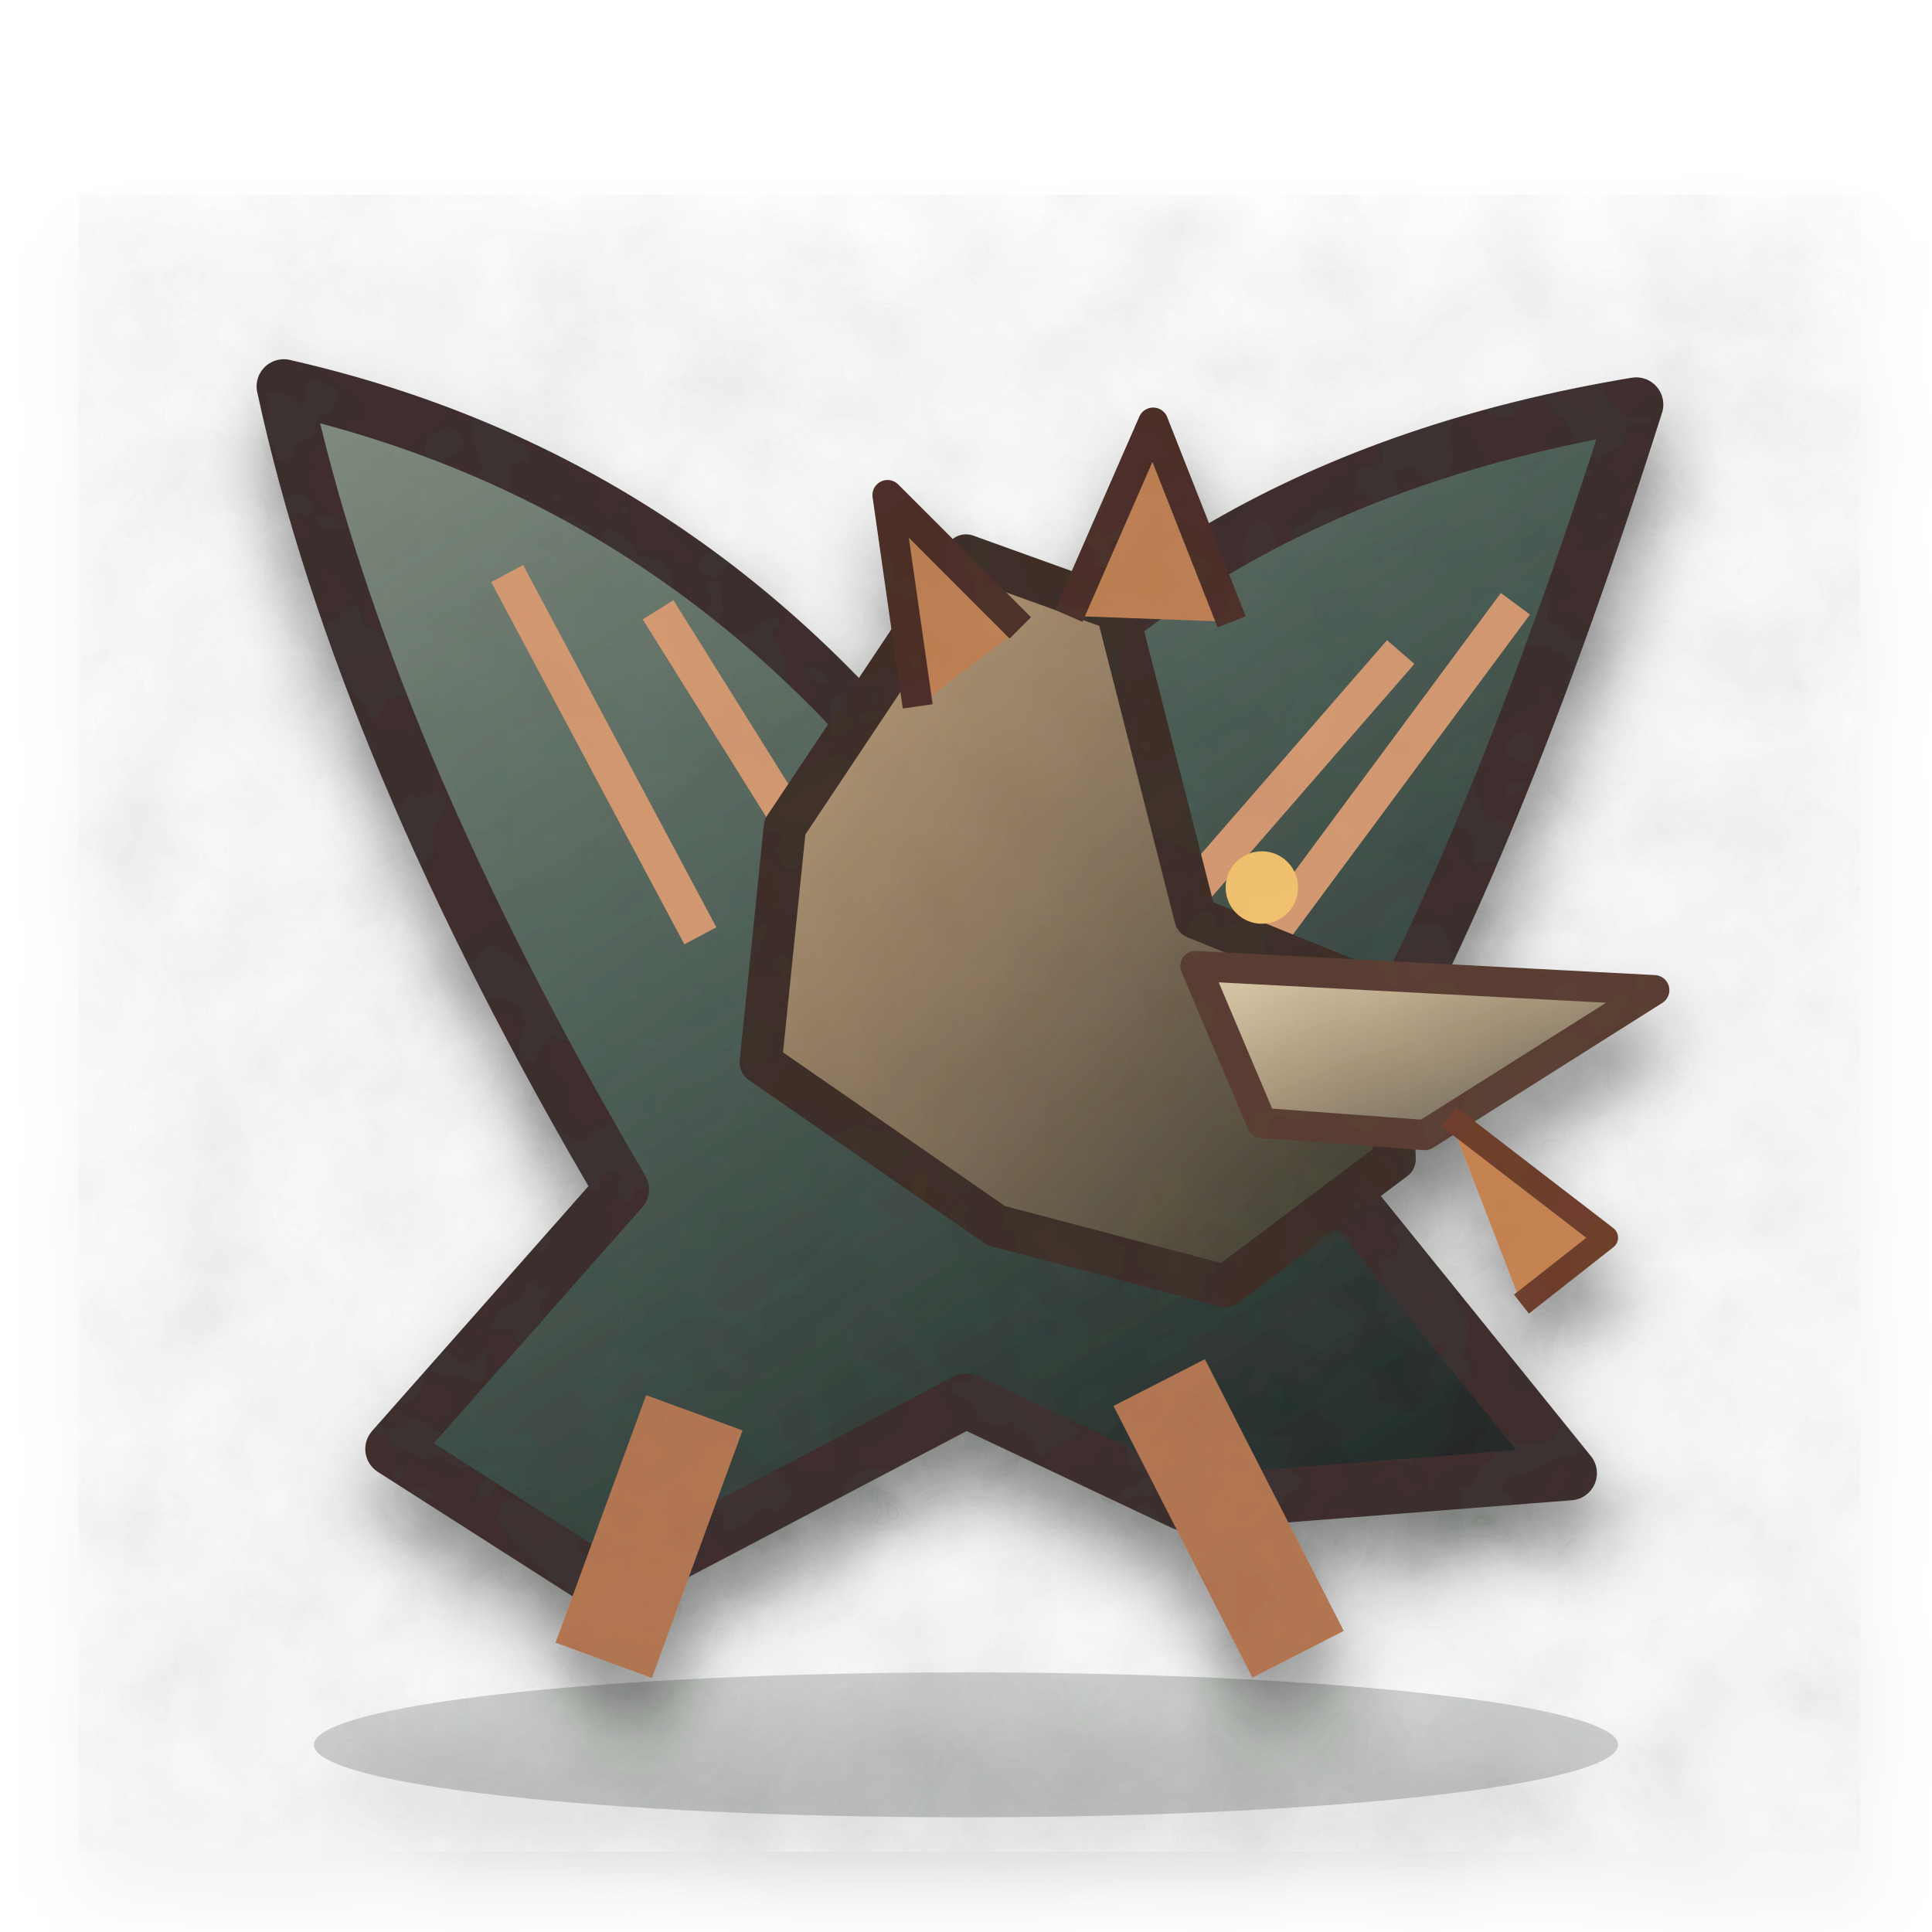
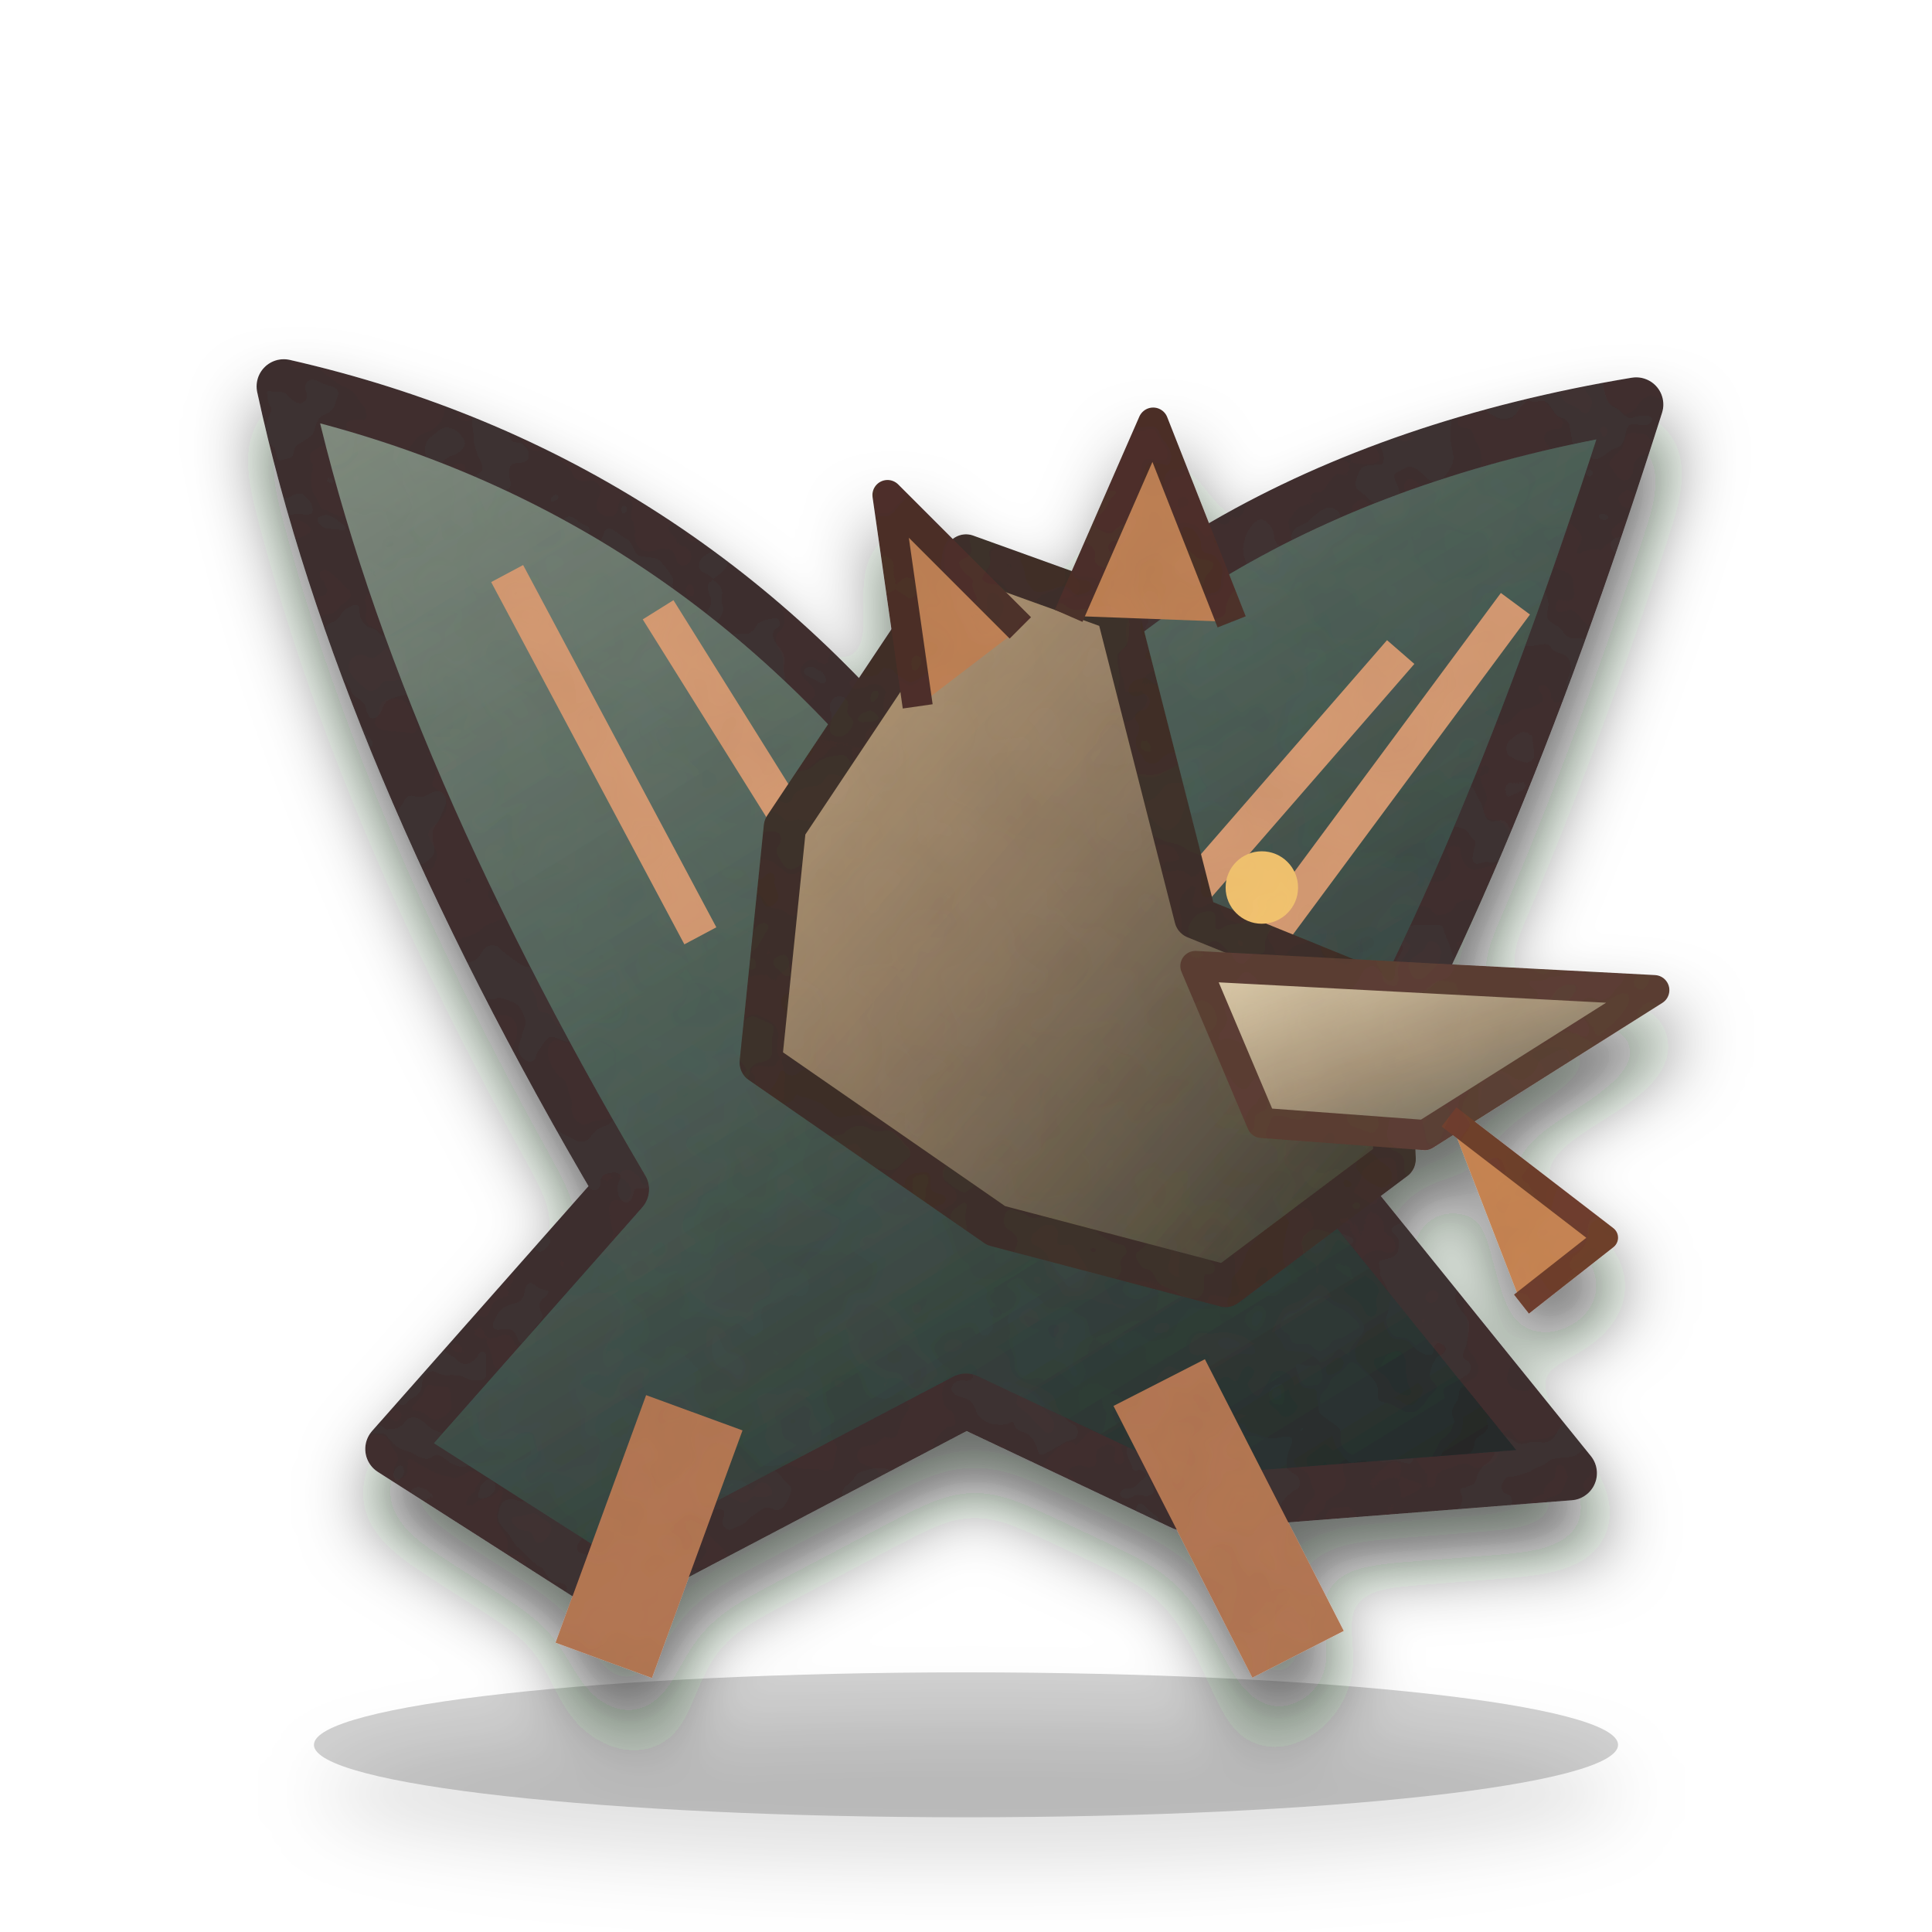
<svg xmlns="http://www.w3.org/2000/svg" viewBox="0 0 320 320" role="img" aria-label="drake">
  <defs>
    <linearGradient id="hide" x1="0" y1="0" x2="1" y2="1">
      <stop stop-color="#c1a47e" />
      <stop offset=".45" stop-color="#8d7860" />
      <stop offset="1" stop-color="#36382f" />
    </linearGradient>
    <linearGradient id="cloth" x1="0" y1="0" x2=".7" y2="1">
      <stop stop-color="#869083" />
      <stop offset=".48" stop-color="#4f6158" />
      <stop offset="1" stop-color="#252c2b" />
    </linearGradient>
    <linearGradient id="wood" x1="0" y1="0" x2="1" y2="1">
      <stop stop-color="#c5a473" />
      <stop offset=".5" stop-color="#7c5b3e" />
      <stop offset="1" stop-color="#352b26" />
    </linearGradient>
    <linearGradient id="iron" x1="0" y1="0" x2="1" y2="1">
      <stop stop-color="#d0d0ba" />
      <stop offset=".45" stop-color="#7b8880" />
      <stop offset="1" stop-color="#333c3a" />
    </linearGradient>
    <linearGradient id="bone" x1="0" y1="0" x2="1" y2="1">
      <stop stop-color="#e3d2b0" />
      <stop offset=".5" stop-color="#a79479" />
      <stop offset="1" stop-color="#53574e" />
    </linearGradient>
    <filter id="brush" x="-15%" y="-15%" width="130%" height="130%">
      <feTurbulence type="fractalNoise" baseFrequency=".07" numOctaves="3" seed="13" result="n" />
      <feColorMatrix in="n" type="saturate" values="0" result="s" />
      <feComponentTransfer in="s" result="a">
        <feFuncA type="linear" slope=".14" />
      </feComponentTransfer>
-       <feBlend in="SourceGraphic" in2="a" mode="multiply" />
+       <feComposite in="a" in2="SourceAlpha" operator="in" result="clip" />
+       <feBlend in="SourceGraphic" in2="clip" mode="multiply" />
    </filter>
    <filter id="shade" x="-30%" y="-30%" width="160%" height="160%">
      <feDropShadow dx="1" dy="8" stdDeviation="6" flood-color="#151b17" flood-opacity=".65" />
    </filter>
  </defs>
  <g filter="url(#shade)">
    <ellipse cx="160" cy="289" rx="108" ry="12" fill="#111712" opacity=".18" />
    <g filter="url(#brush)" stroke-linejoin="round">
      <path d="M103 197Q60 124 47 64Q113 79 155 134Q193 80 271 67Q245 149 218 192L260 244L196 249L160 232L101 263L65 240Z" fill="url(#cloth)" stroke="#403032" stroke-width="9" />
      <path d="M84 95L116 155M109 101L139 149M251 100L211 154M232 108L192 154" stroke="#d49a72" stroke-width="6" />
      <path d="M130 137L160 92L185 101L198 152L230 165L231 192L203 213L165 203L126 176Z" fill="url(#hide)" stroke="#40322b" stroke-width="7" />
      <path d="M177 102L191 70L204 103M152 117L147 82L169 104" fill="#bf8155" stroke="#4e332a" stroke-width="5" />
      <path d="M198 160L274 164L236 188L209 186Z" fill="url(#bone)" stroke="#5c4035" stroke-width="5" />
      <circle cx="209" cy="147" r="6" fill="#f2c370" />
      <path d="M240 185L266 205L252 216" fill="#c88553" stroke="#70412d" stroke-width="4" />
      <path d="M115 234L100 275M192 229L215 274" stroke="#b47753" stroke-width="17" />
    </g>
  </g>
</svg>
